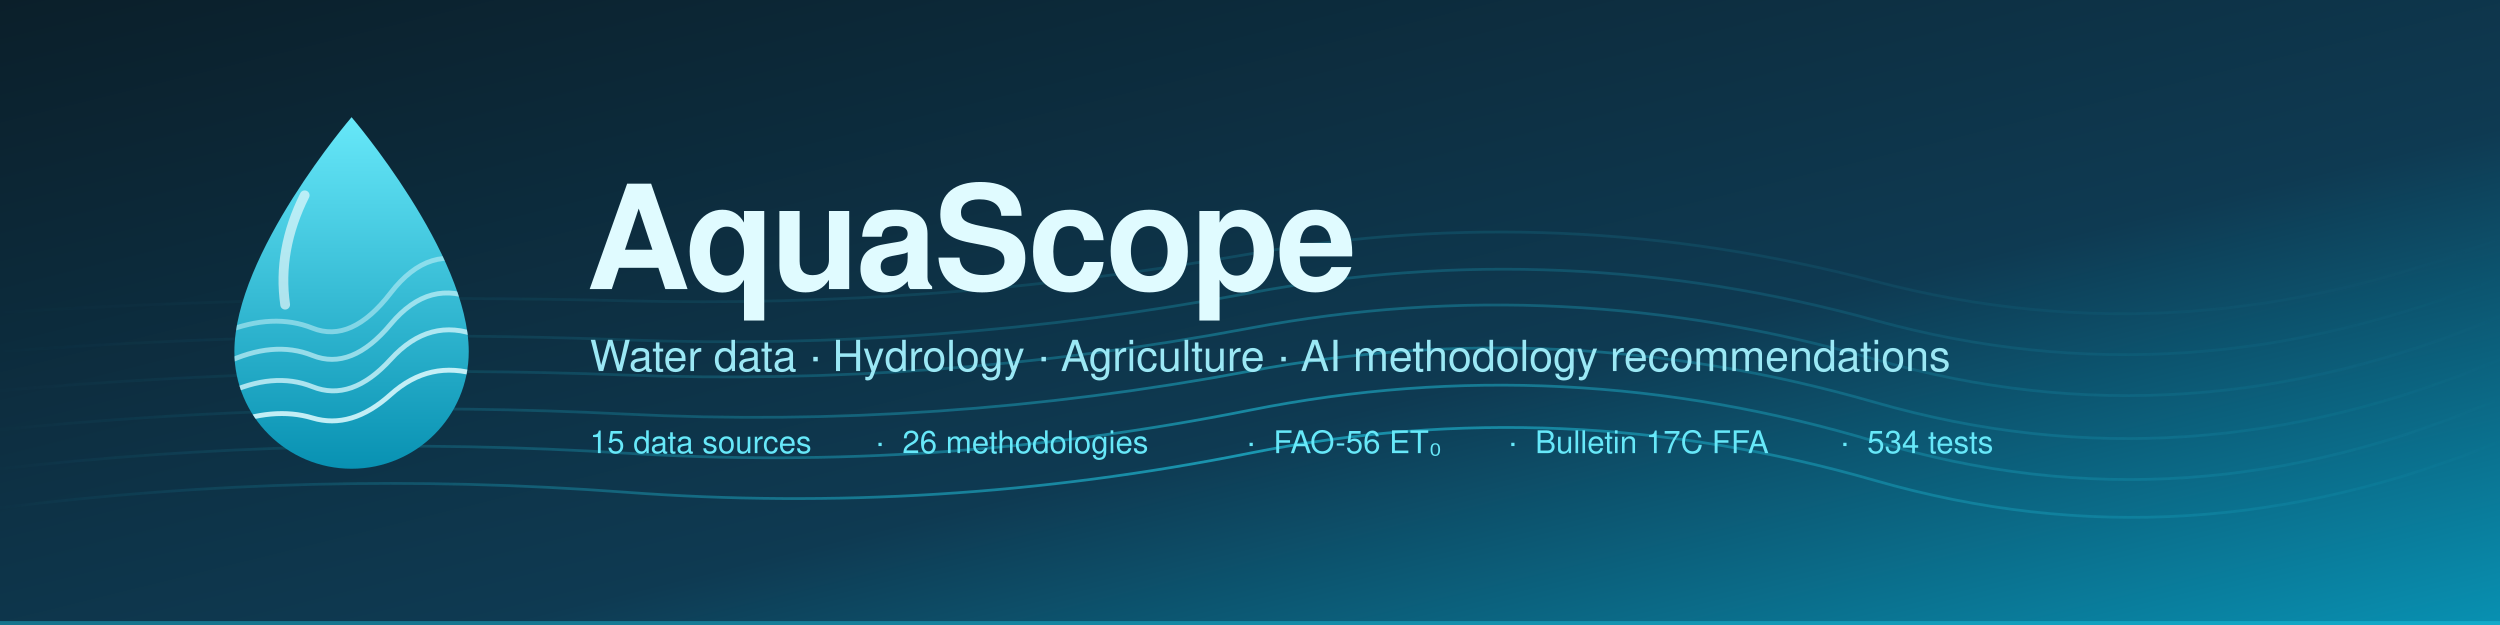
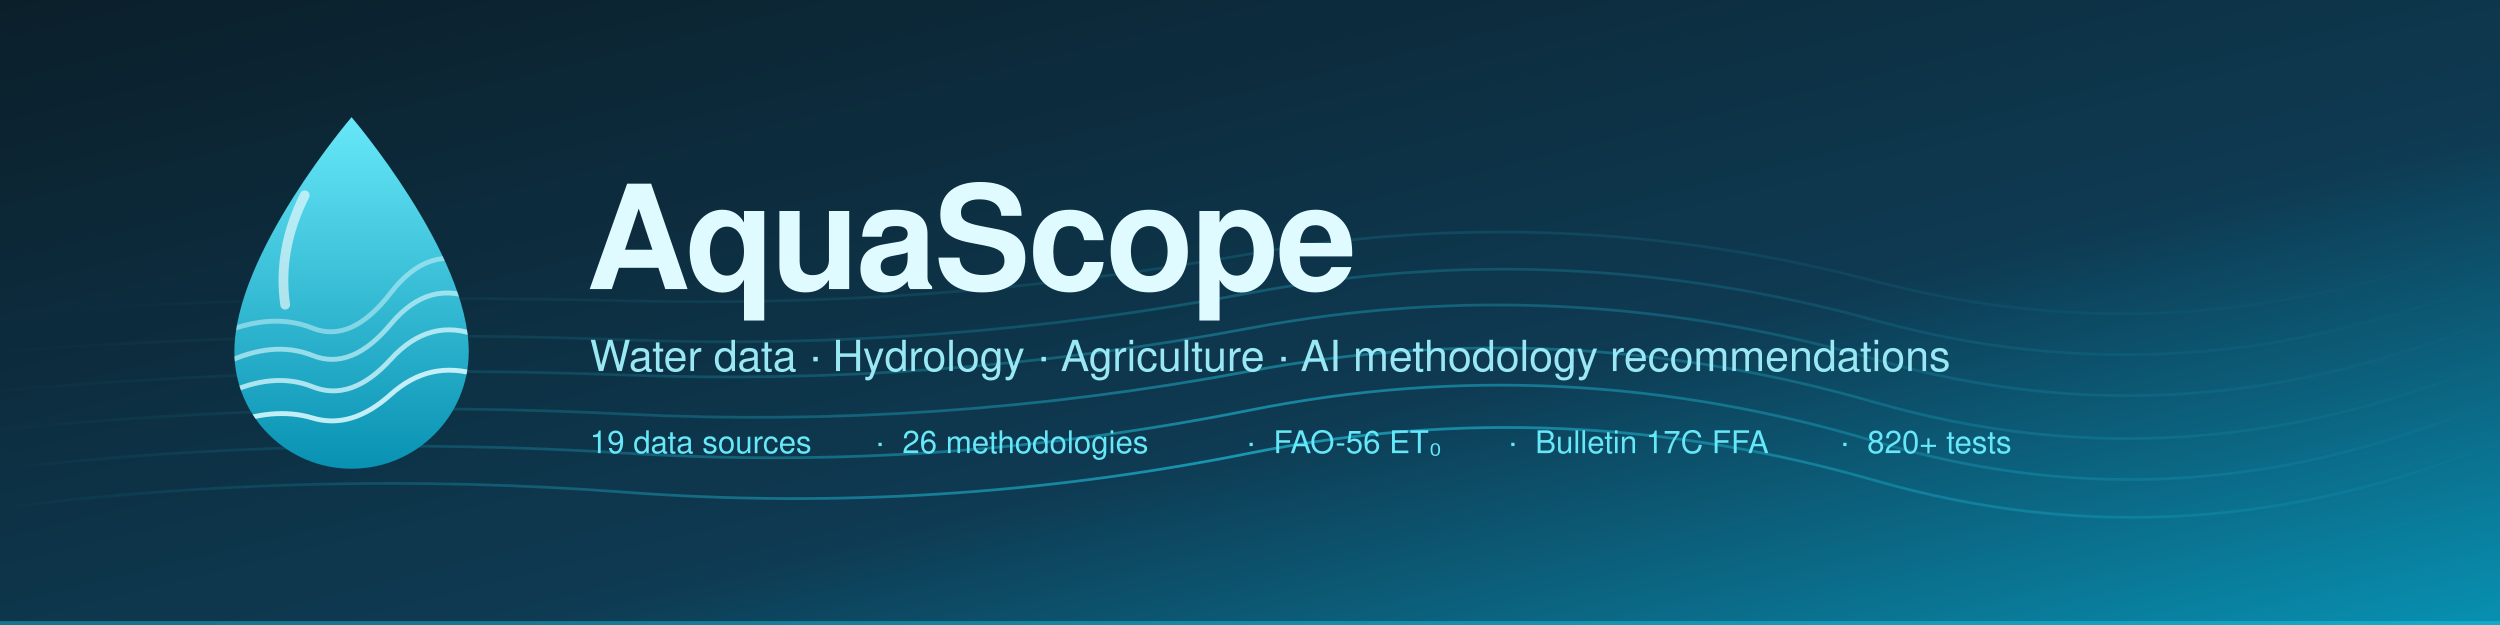
<svg xmlns="http://www.w3.org/2000/svg" viewBox="0 0 1280 320" role="img" aria-label="AquaScope banner">
  <defs>
    <linearGradient id="bgGrad" x1="0" y1="0" x2="1" y2="1">
      <stop offset="0%" stop-color="#0b1f2a" />
      <stop offset="60%" stop-color="#0e3a52" />
      <stop offset="100%" stop-color="#0891b2" />
    </linearGradient>
    <linearGradient id="dropGrad2" x1="0" y1="0" x2="0" y2="1">
      <stop offset="0%" stop-color="#67e8f9" />
      <stop offset="100%" stop-color="#0891b2" />
    </linearGradient>
    <linearGradient id="lineGrad" x1="0" y1="0" x2="1" y2="0">
      <stop offset="0%" stop-color="#22d3ee" stop-opacity="0" />
      <stop offset="50%" stop-color="#22d3ee" stop-opacity="0.6" />
      <stop offset="100%" stop-color="#22d3ee" stop-opacity="0" />
    </linearGradient>
    <clipPath id="dropClip2">
      <path d="M180 60 C 180 60, 120 130, 120 180 a60 60 0 0 0 120 0 C 240 130, 180 60, 180 60 Z" />
    </clipPath>
  </defs>
  <rect width="1280" height="320" fill="url(#bgGrad)" />
  <g stroke="url(#lineGrad)" fill="none" stroke-width="1.4">
    <path d="M0 260 Q 160 240, 320 252 T 640 232 T 960 246 T 1280 226" />
    <path d="M0 240 Q 160 222, 320 232 T 640 210 T 960 226 T 1280 204" opacity="0.85" />
    <path d="M0 220 Q 160 204, 320 212 T 640 190 T 960 206 T 1280 184" opacity="0.7" />
    <path d="M0 200 Q 160 186, 320 192 T 640 168 T 960 184 T 1280 162" opacity="0.55" />
    <path d="M0 180 Q 160 168, 320 174 T 640 150 T 960 164 T 1280 142" opacity="0.4" />
    <path d="M0 160 Q 160 150, 320 154 T 640 130 T 960 144 T 1280 122" opacity="0.25" />
  </g>
  <g>
    <path d="M180 60 C 180 60, 120 130, 120 180 a60 60 0 0 0 120 0 C 240 130, 180 60, 180 60 Z" fill="url(#dropGrad2)" />
    <g clip-path="url(#dropClip2)" stroke="#e0fbff" stroke-width="2.5" fill="none" stroke-linecap="round" opacity="0.85">
      <path d="M115 218 Q 140 208, 160 214 T 200 202 T 245 192" />
      <path d="M115 202 Q 140 190, 160 198 T 200 184 T 245 172" opacity="0.85" />
      <path d="M115 186 Q 140 174, 160 182 T 200 166 T 245 154" opacity="0.7" />
      <path d="M115 170 Q 140 160, 160 168 T 200 150 T 245 136" opacity="0.55" />
    </g>
    <path d="M156 100 Q 142 128, 146 156" stroke="#ffffff" stroke-opacity="0.6" stroke-width="5" stroke-linecap="round" fill="none" />
  </g>
  <g font-family="ui-sans-serif, -apple-system, 'Segoe UI', Helvetica, Arial, sans-serif" fill="#e0fbff">
    <text x="300" y="148" font-size="74" font-weight="700" letter-spacing="-1.5">AquaScope</text>
    <text x="302" y="190" font-size="22" font-weight="400" fill="#9be8f5">
      Water data · Hydrology · Agriculture · AI methodology recommendations
    </text>
    <g font-size="16" fill="#67e8f9">
-       <text x="302" y="232">15 data sources</text>
+       <text x="302" y="232">19 data sources</text>
      <text x="448" y="232">·</text>
      <text x="462" y="232">26 methodologies</text>
      <text x="638" y="232">·</text>
      <text x="652" y="232">FAO-56 ET₀</text>
      <text x="772" y="232">·</text>
      <text x="786" y="232">Bulletin 17C FFA</text>
      <text x="942" y="232">·</text>
-       <text x="956" y="232">534 tests</text>
+       <text x="956" y="232">820+ tests</text>
    </g>
  </g>
  <rect x="0" y="318" width="1280" height="2" fill="#22d3ee" opacity="0.4" />
</svg>
